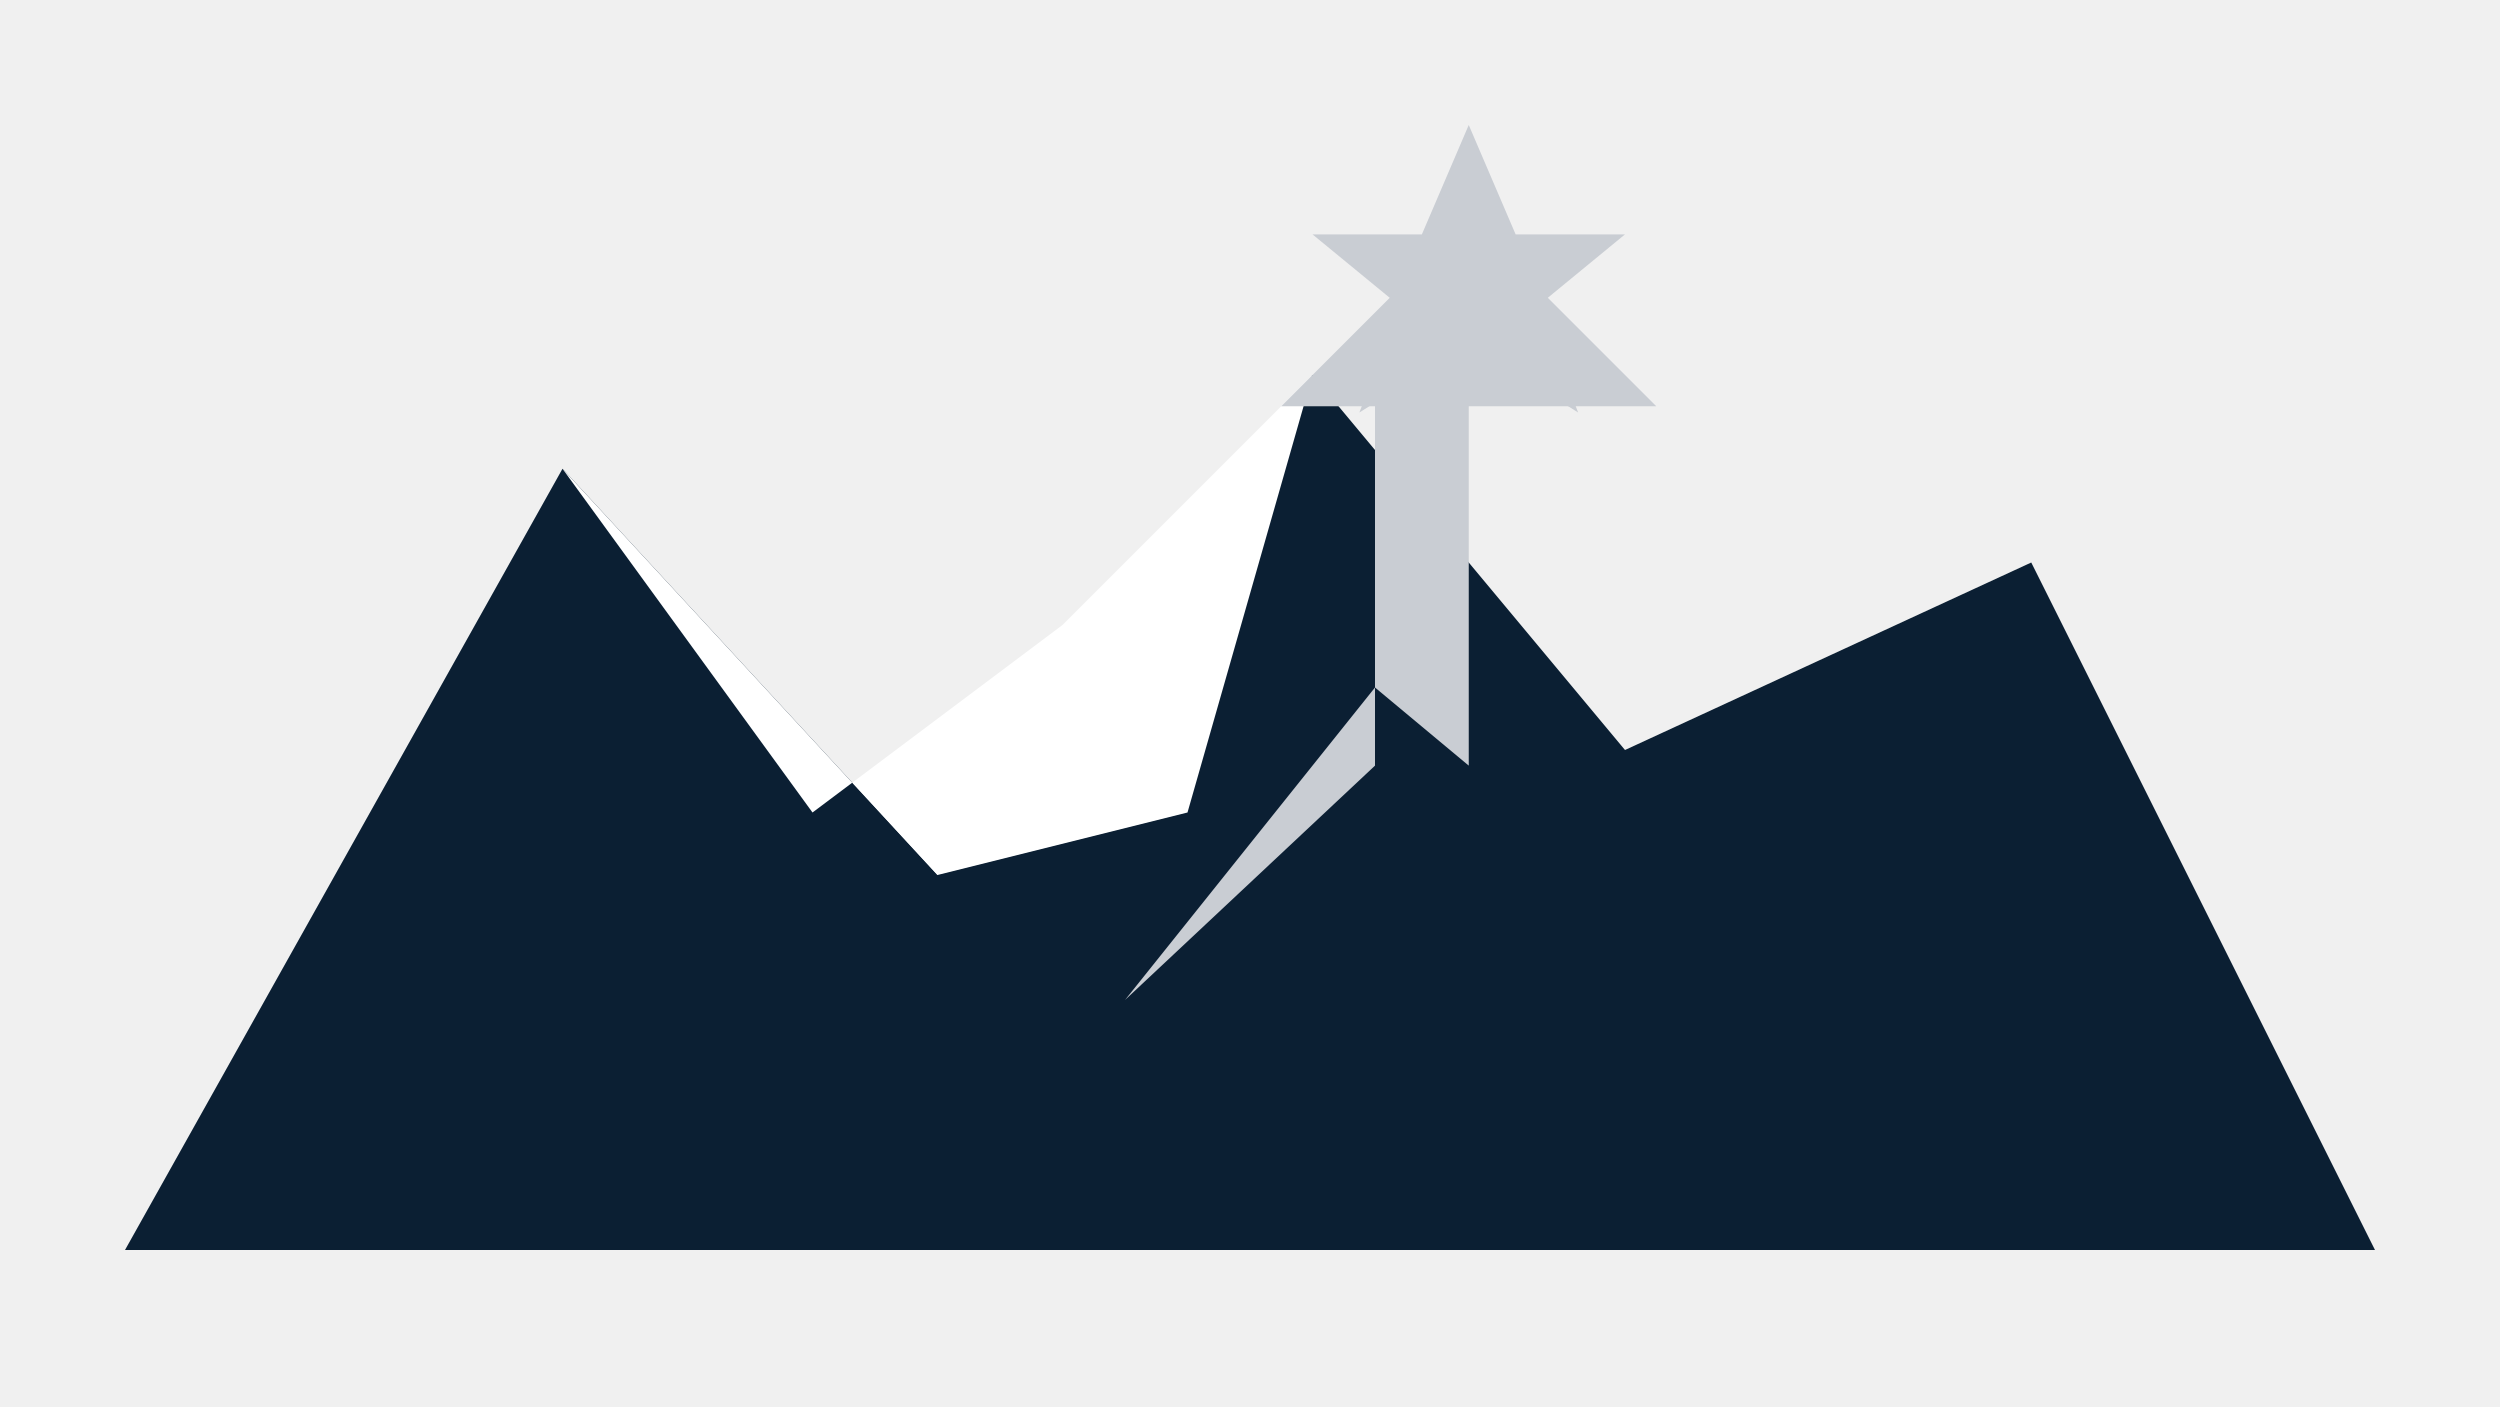
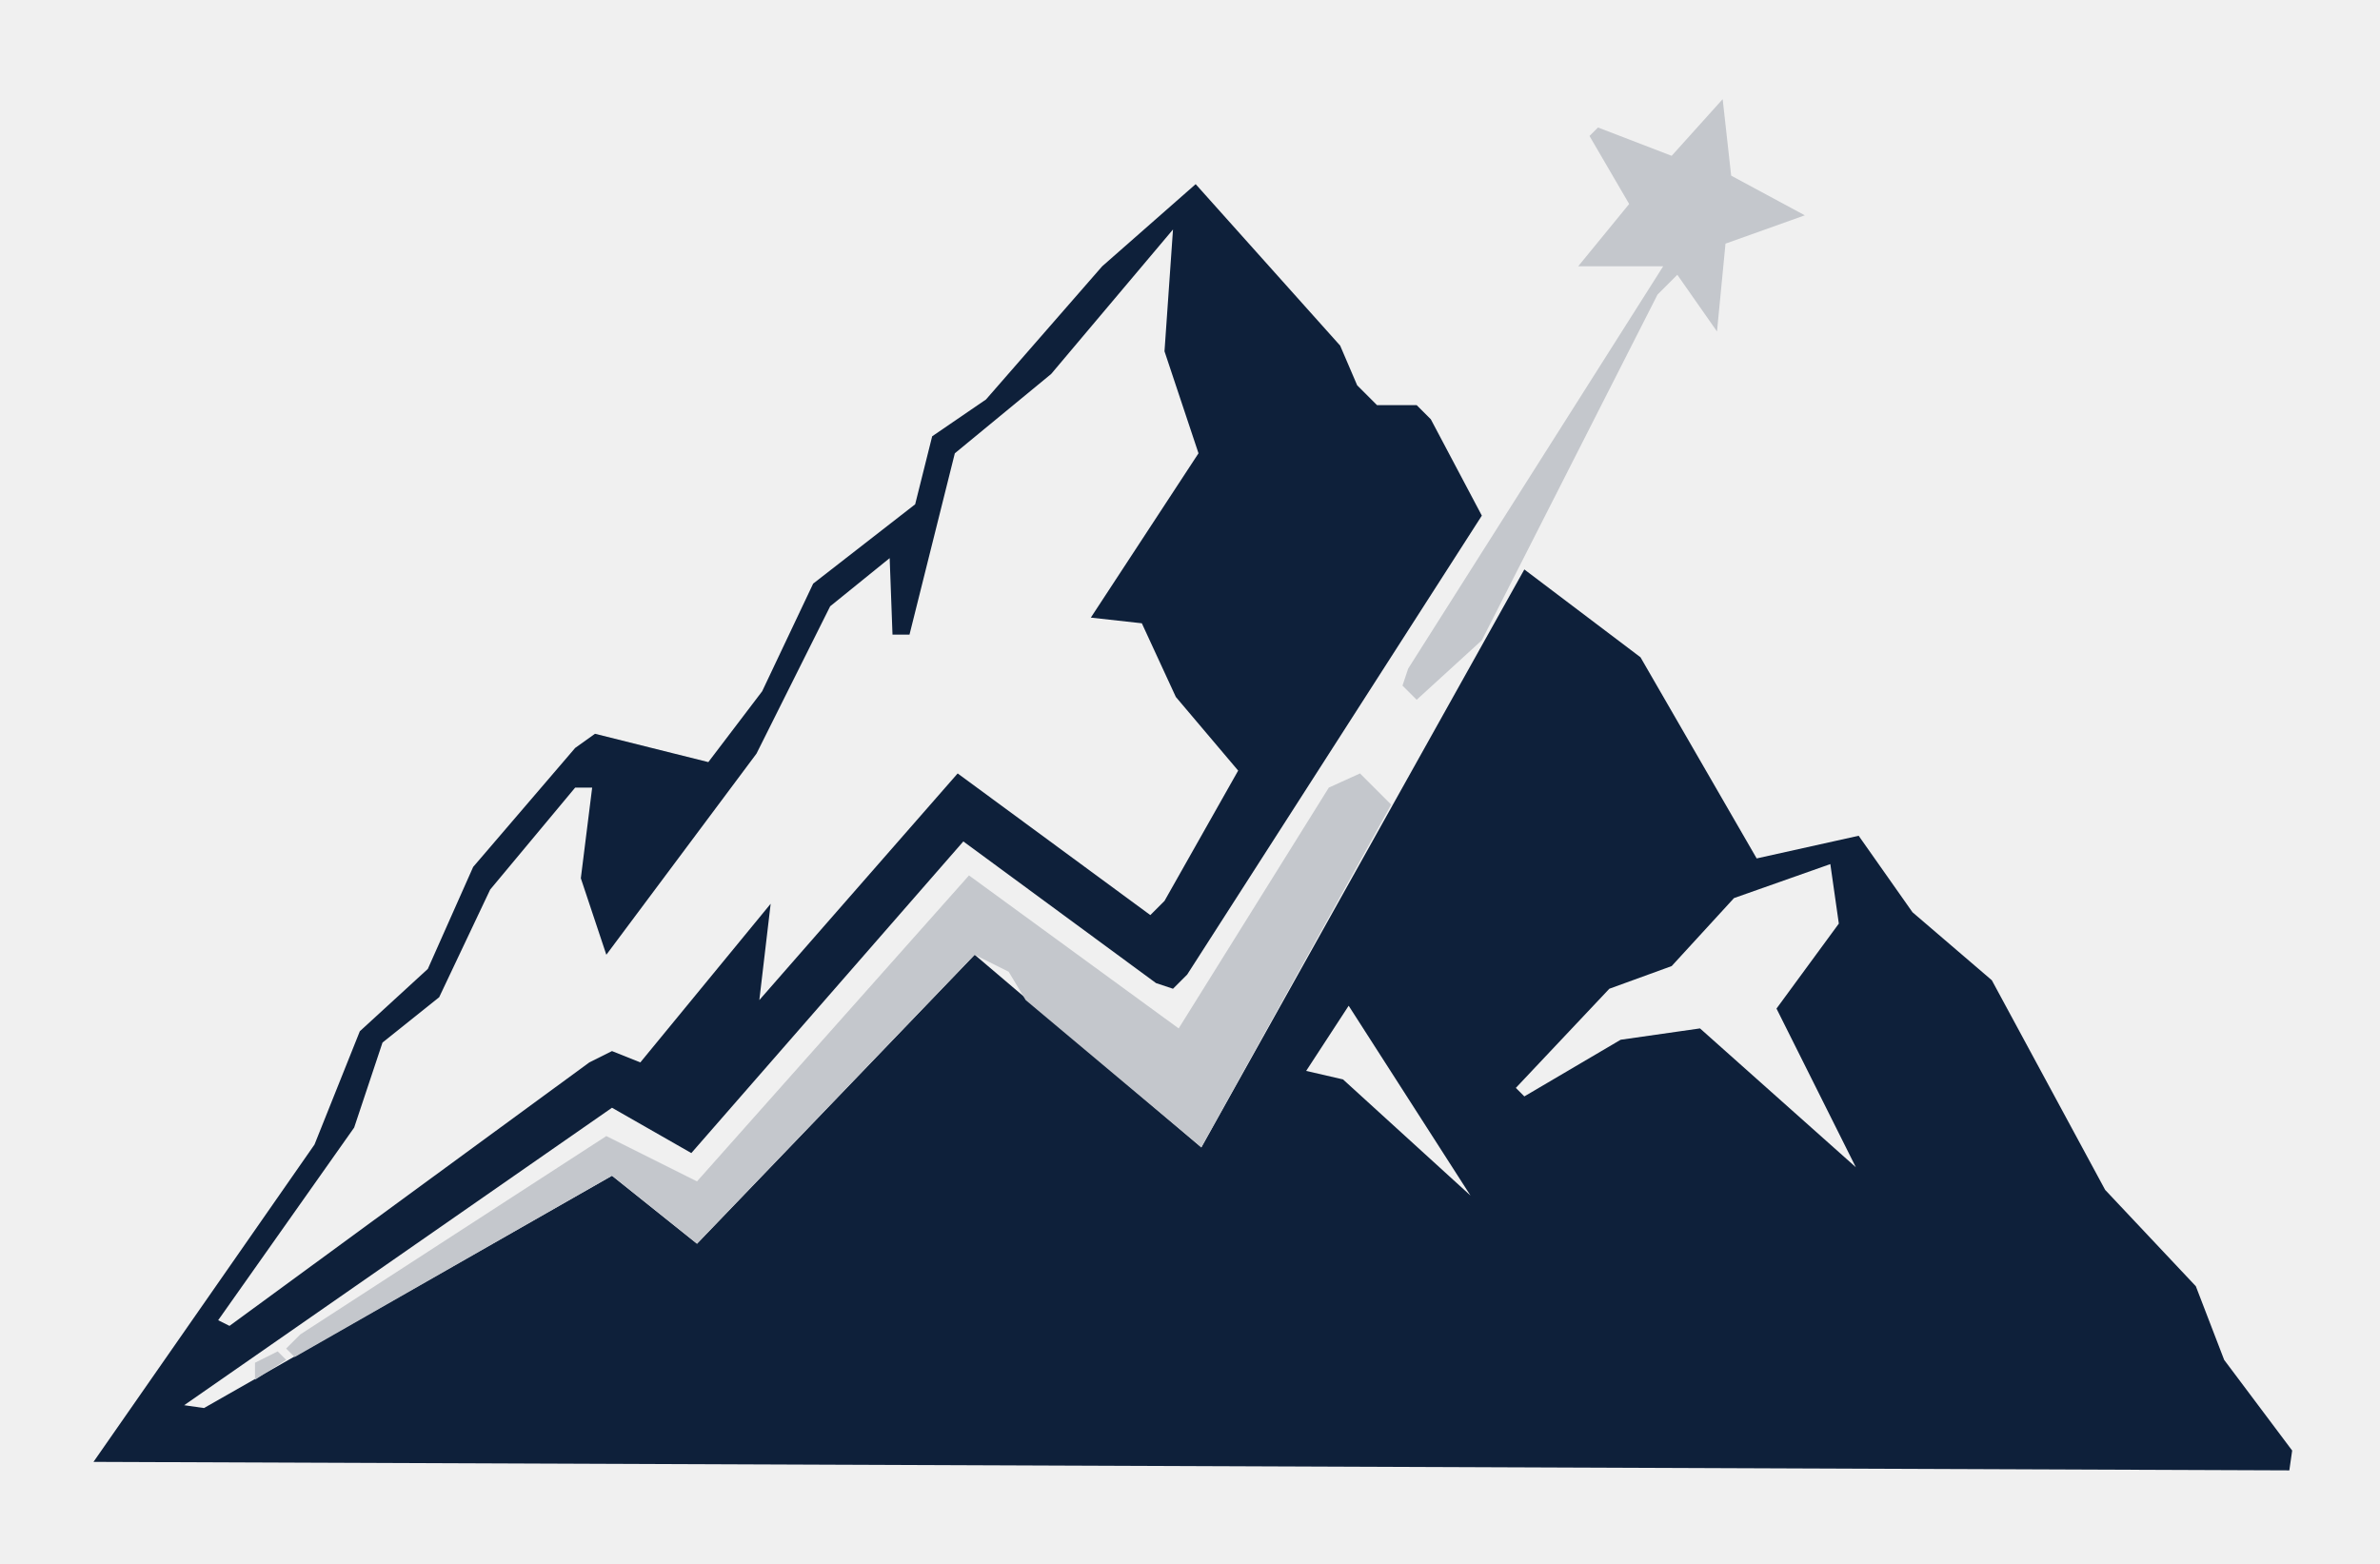
- <svg xmlns="http://www.w3.org/2000/svg" viewBox="0 0 800 450" width="800" height="450">
-   <path d="M40 400 L180 150 L300 280 L420 120 L520 240 L650 180 L760 400 Z" fill="#0B1F33" />
-   <path d="M180 150 L260 260 L340 200 L420 120 L380 260 L300 280 Z" fill="#FFFFFF" />
-   <path d="M360 320 L440 220 L470 245 L470 130 L530 130 L470 70 L410 130 L440 130 L440 245 Z" fill="#C9CDD3" />
-   <polygon points="470,40 485,75 520,75 492,98 505,132 470,110 435,132 448,98 420,75 455,75" fill="#C9CDD3" />
+ <svg xmlns="http://www.w3.org/2000/svg" viewBox="0 0 420 276" width="420" height="276">
+   <path d="M 404.0 259.5 L 16.5 258.0 L 55.5 202.0 L 63.5 182.0 L 75.5 171.0 L 83.5 153.0 L 101.5 132.0 L 105.0 129.5 L 125.0 134.5 L 134.5 122.0 L 143.5 103.0 L 161.5 89.0 L 164.5 77.0 L 174.0 70.5 L 194.5 47.0 L 211.0 32.5 L 236.5 61.0 L 239.5 68.0 L 243.0 71.5 L 250.0 71.5 L 252.5 74.0 L 261.5 91.0 L 209.5 172.0 L 207.0 174.5 L 204.0 173.5 L 170.0 148.5 L 122.0 203.5 L 108.0 195.5 L 32.5 248.0 L 36.0 248.5 L 108.0 207.5 L 123.0 219.5 L 172.0 168.5 L 212.0 202.5 L 269.0 100.5 L 289.5 116.0 L 310.0 151.5 L 328.0 147.5 L 337.5 161.0 L 351.5 173.0 L 371.5 210.0 L 387.5 227.0 L 392.5 240.0 L 404.5 256.0 L 404.0 259.5 Z M 40.5 234.0 L 104.0 187.5 L 108.0 185.5 L 113.0 187.5 L 136.0 159.5 L 134.0 176.5 L 169.0 136.5 L 203.0 161.5 L 205.5 159.0 L 218.5 136.0 L 207.5 123.0 L 201.5 110.0 L 192.5 109.0 L 211.5 80.0 L 205.5 62.0 L 207.0 40.5 L 185.5 66.0 L 168.5 80.0 L 160.5 112.0 L 157.5 112.0 L 157.0 98.5 L 146.5 107.0 L 133.5 133.0 L 107.0 168.5 L 102.5 155.0 L 104.5 139.0 L 101.5 139.0 L 86.5 157.0 L 77.5 176.0 L 67.5 184.0 L 62.5 199.0 L 38.5 233.0 L 40.5 234.0 Z M 327.5 206.0 L 313.5 178.0 L 324.5 163.0 L 323.0 152.5 L 306.0 158.5 L 295.0 170.5 L 284.0 174.5 L 267.5 192.0 L 269.0 193.5 L 286.0 183.5 L 300.0 181.5 L 327.5 206.0 Z M 259.5 211.0 L 238.0 177.5 L 230.5 189.0 L 237.0 190.5 L 259.5 211.0 Z" fill="#0E203A" fill-rule="evenodd" />
+   <path d="M 250.0 123.5 L 247.5 121.0 L 248.5 118.0 L 293.5 47.0 L 278.5 47.0 L 287.5 36.0 L 280.5 24.0 L 282.0 22.5 L 295.0 27.5 L 304.0 17.5 L 305.5 31.0 L 318.5 38.0 L 304.5 43.0 L 303.0 58.5 L 296.0 48.5 L 292.5 52.0 L 261.5 113.0 L 250.0 123.5 Z M 52.0 239.5 L 50.5 238.0 L 53.0 235.5 L 107.0 200.5 L 123.0 208.5 L 171.0 154.5 L 208.0 181.5 L 234.5 139.0 L 240.0 136.5 L 245.5 142.0 L 212.0 202.5 L 181.0 176.5 L 178.0 171.5 L 172.0 168.5 L 123.0 219.5 L 108.0 207.5 L 52.0 239.5 Z M 45.0 243.5 L 45.0 240.5 L 49.0 238.5 L 50.5 240.0 L 45.0 243.5 Z" fill="#C4C7CC" fill-rule="evenodd" />
</svg>
